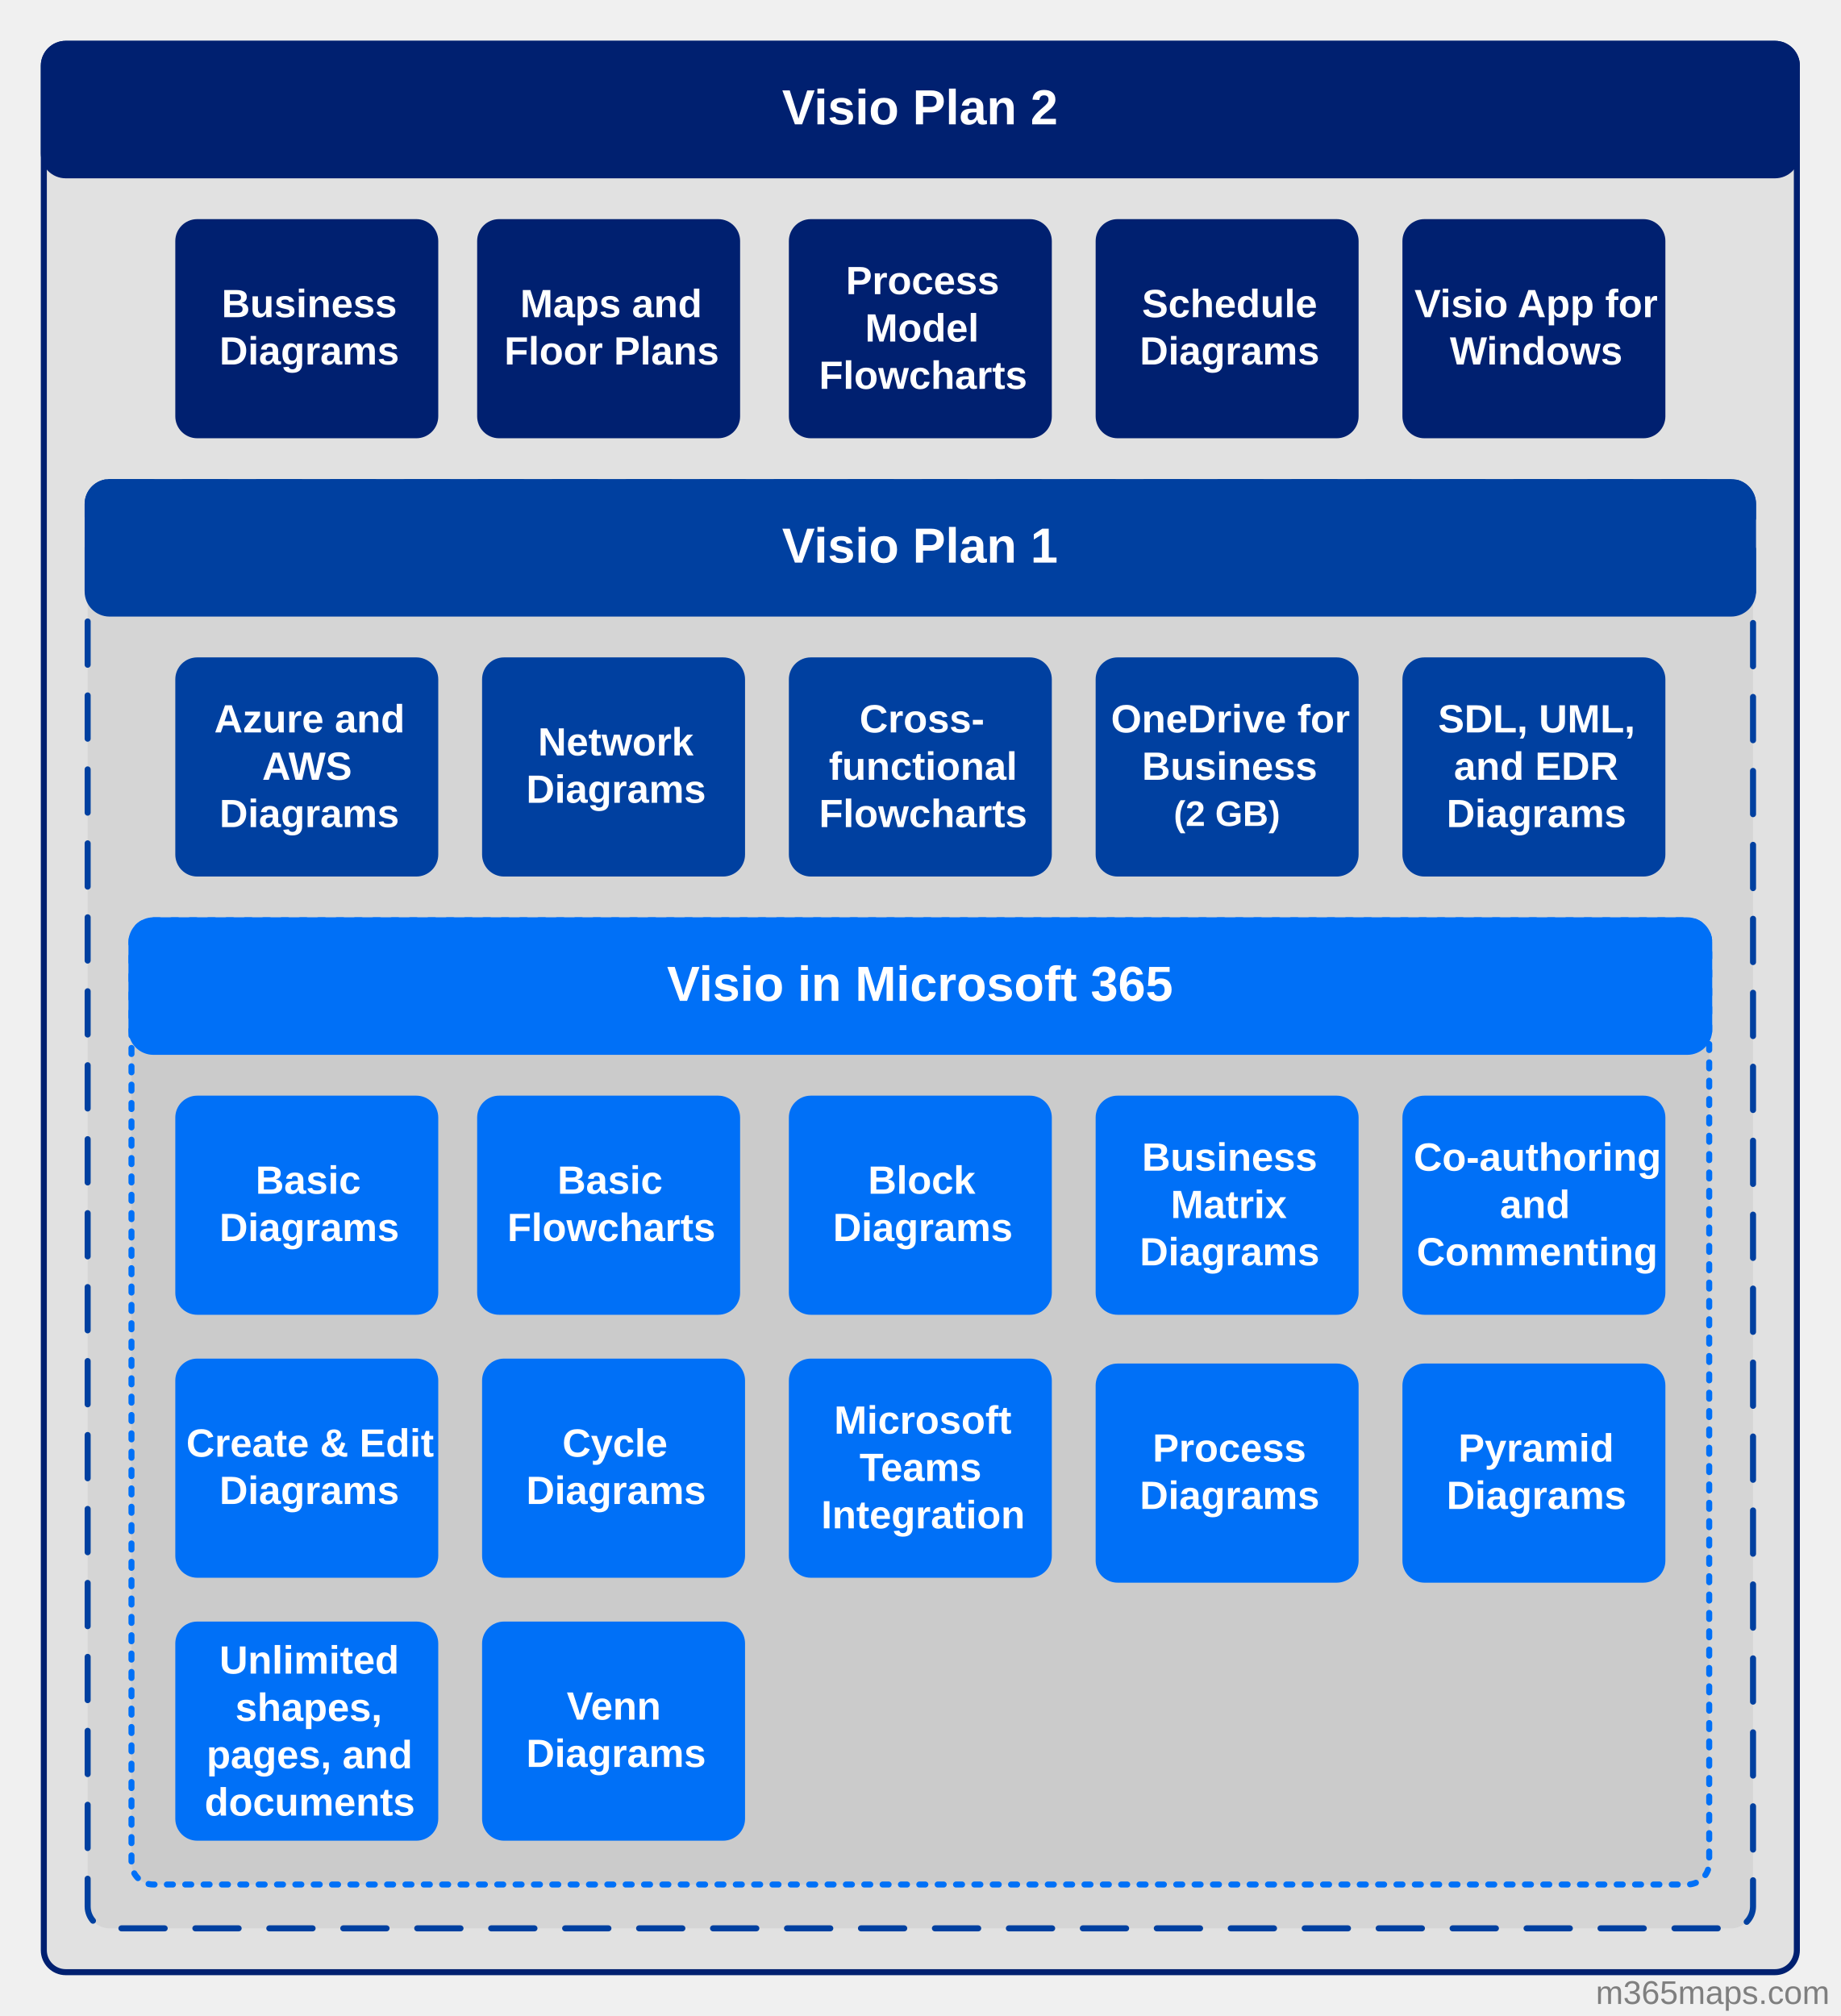
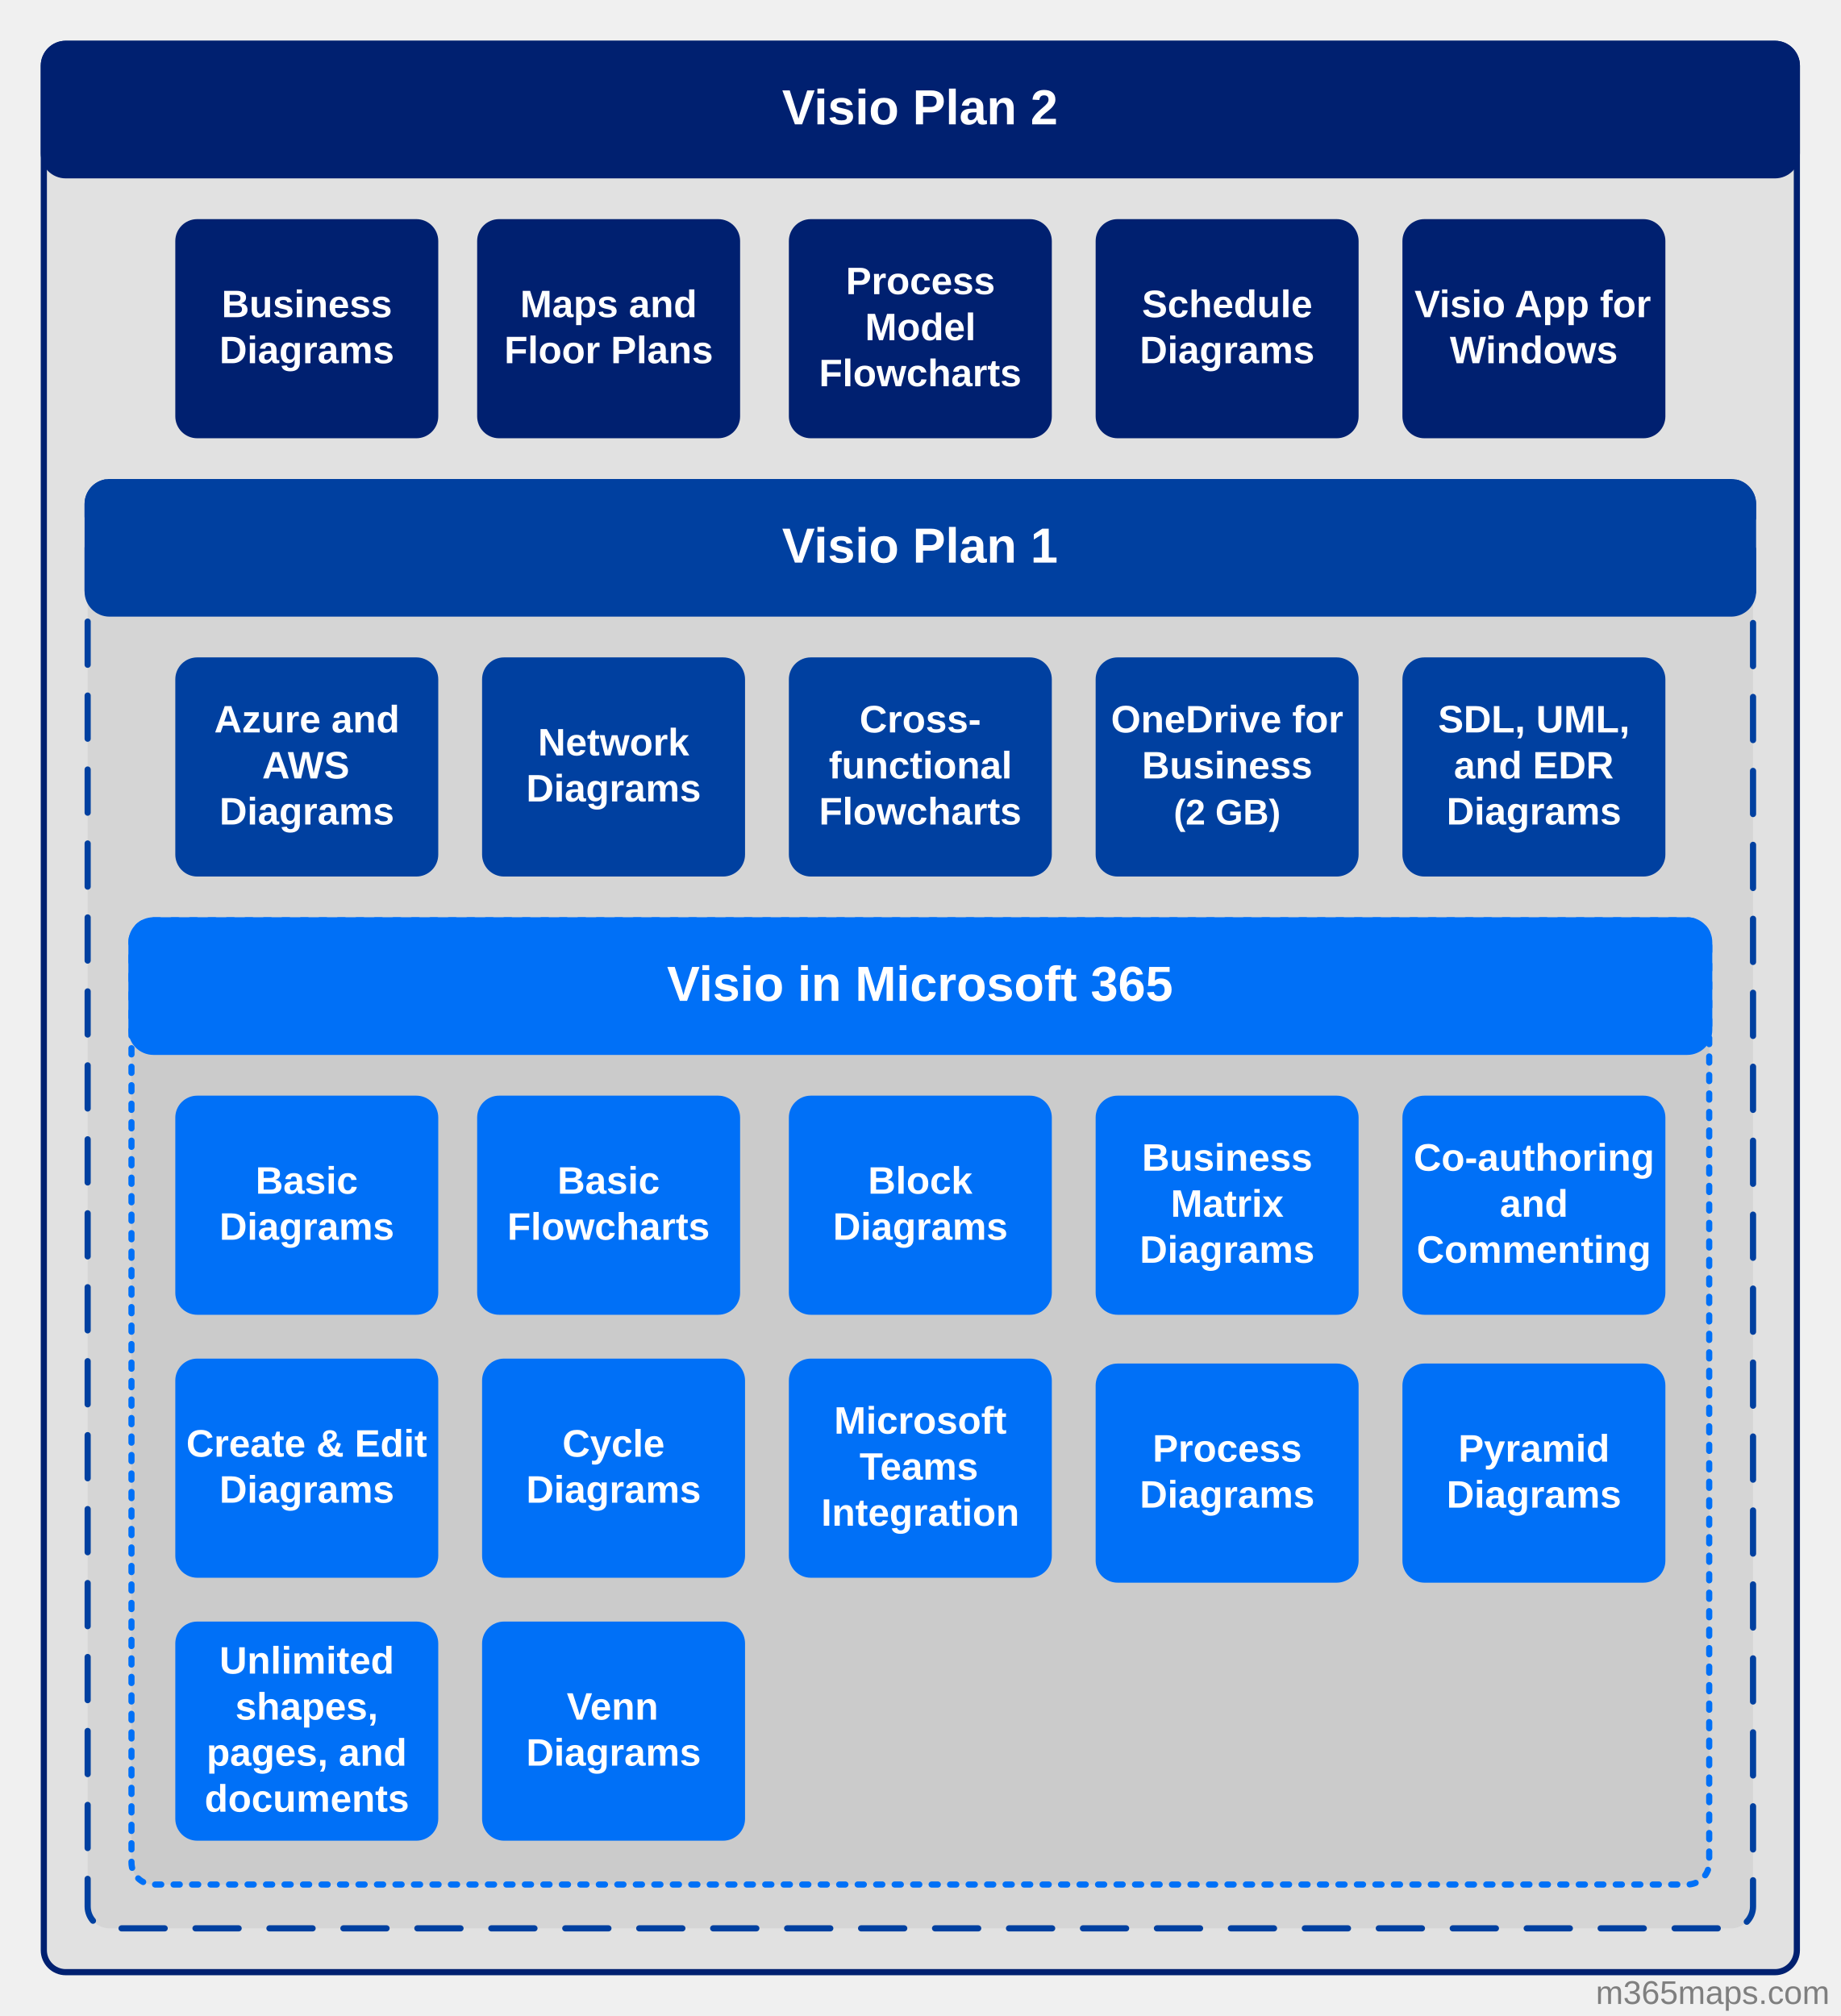
<svg xmlns="http://www.w3.org/2000/svg" width="672" height="736" viewBox="0 0 672 736" class="a">
  <style>
- .b {fill:#a5a5a5;fill-opacity:0.2;stroke:#002070;stroke-linecap:round;stroke-linejoin:round;stroke-width:2.2}
- .c {fill:#a5a5a5;fill-opacity:0.2;stroke:#0040a0;stroke-dasharray:15.8,11.2;stroke-linecap:round;stroke-linejoin:round;stroke-width:2.2}
- .d {fill:#a6a6a6;fill-opacity:0.2;stroke:#0070f7;stroke-dasharray:2.2,4.5;stroke-linecap:round;stroke-linejoin:round;stroke-width:2.2}
- .e {fill:#0040a0;stroke:#0040a0;stroke-linecap:round;stroke-linejoin:round;stroke-width:2.2}
+ .b {fill:#a5a5a5;fill-opacity:0.2;stroke:#002070;stroke-linecap:round;stroke-linejoin:round;stroke-width:2.25}
+ .c {fill:#a5a5a5;fill-opacity:0.2;stroke:#0040a0;stroke-dasharray:15.75,11.25;stroke-linecap:round;stroke-linejoin:round;stroke-width:2.25}
+ .d {fill:#a6a6a6;fill-opacity:0.2;stroke:#0070f7;stroke-dasharray:2.25,4.5;stroke-linecap:round;stroke-linejoin:round;stroke-width:2.25}
+ .e {fill:#0040a0;stroke:#0040a0;stroke-linecap:round;stroke-linejoin:round;stroke-width:2.25}
.f {fill:#ffffff;font-family:Arial;font-size:1.5em;font-weight:bold}
- .g {fill:#002070;stroke:#002070;stroke-linecap:round;stroke-linejoin:round;stroke-width:2.2}
- .h {fill:#0070f7;stroke:#0070f7;stroke-linecap:round;stroke-linejoin:round;stroke-width:2.2}
+ .g {fill:#002070;stroke:#002070;stroke-linecap:round;stroke-linejoin:round;stroke-width:2.25}
+ .h {fill:#0070f7;stroke:#0070f7;stroke-linecap:round;stroke-linejoin:round;stroke-width:2.25}
.i {fill:#0070f7;stroke:none;stroke-linecap:round;stroke-linejoin:round;stroke-width:2.5}
- .j {fill:#ffffff;font-family:Arial;font-size:1.2em;font-weight:bold}
+ .j {fill:#ffffff;font-family:Arial;font-size:1.167em;font-weight:bold}
.k {font-size:1em}
.l {fill:#0040a0;stroke:none;stroke-linecap:round;stroke-linejoin:round;stroke-width:2.5}
.m {fill:#002070;stroke:none;stroke-linecap:round;stroke-linejoin:round;stroke-width:2.5}
.n {fill:#0040a0;stroke:none;stroke-linecap:round;stroke-linejoin:round;stroke-width:1}
- .o {font-size:0.9em}
- .p {fill:none;stroke:none;stroke-linecap:round;stroke-linejoin:round;stroke-width:0.8}
+ .o {font-size:0.929em}
+ .p {fill:none;stroke:none;stroke-linecap:round;stroke-linejoin:round;stroke-width:0.75}
.q {fill:#7f7f7f;font-family:Arial;font-size:1em}
.a {fill:none;fill-rule:evenodd;font-size:12px;overflow:visible;stroke-linecap:square;stroke-miterlimit:3}
</style>
  <rect x="16" y="16" width="640" height="704" rx="8" ry="8" class="b" />
  <rect x="32" y="176" width="608" height="528" rx="8" ry="8" class="c" />
  <rect x="48" y="336" width="576" height="352" rx="8" ry="8" class="d" />
  <a target="_blank" href="https://www.microsoft.com/microsoft-365/visio/visio-plan-1">
    <rect x="32" y="176" width="608" height="48" rx="8" ry="8" class="e" />
    <text x="285.5" y="205.4" class="f">Visio Plan 1</text>
  </a>
  <a target="_blank" href="https://www.microsoft.com/microsoft-365/visio/visio-plan-2">
    <rect x="16" y="16" width="640" height="48" rx="8" ry="8" class="g" />
    <text x="285.5" y="45.4" class="f">Visio Plan 2</text>
  </a>
  <a target="_blank" href="https://support.microsoft.com/office/e6647040-2fca-42ec-9fa5-d16a4e39e0ee">
    <rect x="48" y="336" width="576" height="48" rx="8" ry="8" class="h" />
    <text x="243.5" y="365.4" class="f">Visio in Microsoft 365</text>
  </a>
  <a target="_blank" href="https://support.microsoft.com/office/a89d509c-a03c-4e9f-b878-3b65fce90ca9#bm5">
    <rect x="512" y="497.8" width="96" height="80" rx="8" ry="8" class="i" />
    <text x="532.4" y="533.6" class="j">Pyramid <tspan x="528.1" dy="1.2em" class="k">Diagrams</tspan>
    </text>
  </a>
  <a target="_blank" href="https://support.microsoft.com/office/e207d975-4a51-4bfa-a356-eeec314bd276">
    <rect x="174.2" y="400" width="96" height="80" rx="8" ry="8" class="i" />
    <text x="203.5" y="435.8" class="j">Basic <tspan x="185.2" dy="1.2em" class="k">Flowcharts</tspan>
    </text>
  </a>
  <a target="_blank" href="https://support.microsoft.com/office/f7e11f20-45d9-4c31-92c9-16a87a6b6fee">
    <rect x="288" y="400" width="96" height="80" rx="8" ry="8" class="i" />
    <text x="316.9" y="435.8" class="j">Block <tspan x="304.1" dy="1.2em" class="k">Diagrams</tspan>
    </text>
  </a>
  <a target="_blank" href="https://support.microsoft.com/office/f064cd25-d7d5-47b8-87e1-ecb3c39cc165">
    <rect x="400" y="497.8" width="96" height="80" rx="8" ry="8" class="i" />
    <text x="420.8" y="533.6" class="j">Process <tspan x="416.1" dy="1.2em" class="k">Diagrams</tspan>
    </text>
  </a>
  <a target="_blank" href="https://support.microsoft.com/office/a89d509c-a03c-4e9f-b878-3b65fce90ca9#bm4">
    <rect x="400" y="400" width="96" height="80" rx="8" ry="8" class="i" />
    <text x="416.9" y="427.4" class="j">Business <tspan x="427.4" dy="1.2em" class="k">Matrix </tspan>
      <tspan x="416.1" dy="1.2em" class="k">Diagrams</tspan>
    </text>
  </a>
  <a target="_blank" href="https://support.microsoft.com/office/413c0b5a-0d52-4ace-af85-8b9bf115bbbf#OfficeVersion=Web">
    <rect x="512" y="400" width="96" height="80" rx="8" ry="8" class="i" />
    <text x="516.1" y="427.4" class="j">Co-authoring <tspan x="547.6" dy="1.2em" class="k">and </tspan>
      <tspan x="517.2" dy="1.2em" class="k">Commenting</tspan>
    </text>
  </a>
  <a target="_blank" href="https://support.microsoft.com/office/453ca3a8-3ae8-437b-88c7-38cd44e55d28">
    <rect x="64" y="400" width="96" height="80" rx="8" ry="8" class="i" />
    <text x="93.3" y="435.8" class="j">Basic <tspan x="80.1" dy="1.2em" class="k">Diagrams</tspan>
    </text>
  </a>
  <a target="_blank" href="https://support.microsoft.com/office/a3b38418-35e7-4df4-8e4a-ba6a4fa0562a">
    <rect x="64" y="592" width="96" height="80" rx="8" ry="8" class="i" />
    <text x="80.1" y="611" class="j">Unlimited <tspan x="85.9" dy="1.2em" class="k">shapes, </tspan>
      <tspan x="75.4" dy="1.2em" class="k">pages, and </tspan>
      <tspan x="74.7" dy="1.2em" class="k">documents</tspan>
    </text>
  </a>
  <a target="_blank" href="https://support.microsoft.com/office/f2020ce6-c20f-4342-84f7-bf4e7488843a">
    <rect x="176" y="240" width="96" height="80" rx="8" ry="8" class="l" />
    <text x="196.4" y="275.8" class="j">Network <tspan x="192.1" dy="1.2em" class="k">Diagrams</tspan>
    </text>
  </a>
  <a target="_blank" href="https://support.microsoft.com/office/efbb25e7-c80e-42e1-b1ad-7ef630ff01b7">
    <rect x="64" y="240" width="96" height="80" rx="8" ry="8" class="l" />
    <text x="78.2" y="267.4" class="j">Azure and <tspan x="95.7" dy="1.2em" class="k">AWS </tspan>
      <tspan x="80.1" dy="1.2em" class="k">Diagrams</tspan>
    </text>
  </a>
  <a target="_blank" href="https://support.microsoft.com/office/4a403033-9787-454f-b87e-b88452c47a21">
    <rect x="288" y="240" width="96" height="80" rx="8" ry="8" class="l" />
    <text x="313.8" y="267.4" class="j">Cross-<tspan x="302.6" dy="1.2em" class="k">functional </tspan>
      <tspan x="299" dy="1.2em" class="k">Flowcharts</tspan>
    </text>
  </a>
  <a target="_blank" href="https://support.microsoft.com/office/ca4e3ae9-d413-4c94-8a7a-38dac30cbed6#OfficeVersion=Web">
    <rect x="512" y="240" width="96" height="80" rx="8" ry="8" class="l" />
    <text x="525" y="267.4" class="j">SDL, UML, <tspan x="530.8" dy="1.2em" class="k">and EDR </tspan>
      <tspan x="528.1" dy="1.2em" class="k">Diagrams</tspan>
    </text>
  </a>
  <a target="_blank" href="https://support.microsoft.com/office/fa9b7a59-3099-4637-820c-1b41b24fc2a7">
    <rect x="176" y="496" width="96" height="80" rx="8" ry="8" class="i" />
    <text x="205.3" y="531.8" class="j">Cycle <tspan x="192.1" dy="1.2em" class="k">Diagrams</tspan>
    </text>
  </a>
  <a target="_blank" href="https://support.microsoft.com/office/06f04845-91b8-4e8f-881f-a43c970735fc">
    <rect x="64" y="496" width="96" height="80" rx="8" ry="8" class="i" />
    <text x="68" y="531.8" class="j">Create &amp; Edit <tspan x="80.1" dy="1.2em" class="k">Diagrams</tspan>
    </text>
  </a>
  <a target="_blank" href="https://support.microsoft.com/office/ec17da08-64aa-4ead-9b9b-35e821645791">
    <rect x="174.2" y="80" width="96" height="80" rx="8" ry="8" class="m" />
    <text x="189.9" y="115.8" class="j">Maps and <tspan x="184.1" dy="1.2em" class="k">Floor Plans</tspan>
    </text>
  </a>
  <a target="_blank" href="https://support.microsoft.com/office/fff03563-1df0-4586-b753-2970b1f81bfa">
    <rect x="288" y="80" width="96" height="80" rx="8" ry="8" class="m" />
    <text x="308.8" y="107.4" class="j">Process <tspan x="315.8" dy="1.2em" class="k">Model </tspan>
      <tspan x="299" dy="1.2em" class="k">Flowcharts</tspan>
    </text>
  </a>
  <a target="_blank" href="https://support.microsoft.com/office/49902c25-587d-4b81-98f3-124485bf8083">
    <rect x="400" y="80" width="96" height="80" rx="8" ry="8" class="m" />
    <text x="416.9" y="115.8" class="j">Schedule <tspan x="416.1" dy="1.2em" class="k">Diagrams</tspan>
    </text>
  </a>
  <a target="_blank" href="https://support.microsoft.com/office/447d65f4-79a3-411d-811d-bfdea7f83e2d">
    <rect x="176" y="592" width="96" height="80" rx="8" ry="8" class="i" />
    <text x="206.9" y="627.8" class="j">Venn <tspan x="192.1" dy="1.2em" class="k">Diagrams</tspan>
    </text>
  </a>
  <a target="_blank" href="https://support.microsoft.com/office/fa9b7a59-3099-4637-820c-1b41b24fc2a7#ID0EAABAAA=BusinessChartsTab&amp;ID0EBD=businesschartstab">
    <rect x="64" y="80" width="96" height="80" rx="8" ry="8" class="m" />
    <text x="80.9" y="115.8" class="j">Business <tspan x="80.1" dy="1.2em" class="k">Diagrams</tspan>
    </text>
  </a>
  <a target="_blank" href="https://support.microsoft.com/topic/9b200289-dbac-4823-85bd-628a5c7bb0ae">
    <rect x="288" y="496" width="96" height="80" rx="8" ry="8" class="i" />
    <text x="304.5" y="523.4" class="j">Microsoft <tspan x="313.8" dy="1.2em" class="k">Teams </tspan>
      <tspan x="299.8" dy="1.2em" class="k">Integration</tspan>
    </text>
  </a>
  <a target="_blank" href="https://support.microsoft.com/office/f98f21e3-aa02-4827-9167-ddab5b025710">
    <rect x="512" y="80" width="96" height="80" rx="8" ry="8" class="m" />
    <text x="516.4" y="115.8" class="j">Visio App for <tspan x="529.3" dy="1.2em" class="k">Windows</tspan>
    </text>
  </a>
  <a target="_blank" href="https://learn.microsoft.com/office365/servicedescriptions/onedrive-for-business-service-description">
-     <rect x="400" y="240" width="96" height="80" rx="8" ry="8" class="n" />
+     <rect x="400" y="240" width="96" height="80" rx="8" ry="8" class="n" data-feature="96B3F2C3-1008-4F45-B714-7B8DCBFB3119" />
    <text x="405.6" y="267.4" class="j">OneDrive for <tspan x="416.9" dy="1.2em" class="k">Business </tspan>
-       <tspan x="428.5" dy="1.3em" class="o">(2 GB)</tspan>
+       <tspan x="428.5" dy="1.292em" class="o">(2 GB)</tspan>
    </text>
  </a>
  <a target="_blank" href="https://m365maps.com/">
-     <rect y="720" width="672" height="16" class="p" />
+     <rect x="0" y="720" width="672" height="16" class="p" />
    <text x="582.6" y="731.6" class="q">m365maps.com</text>
  </a>
</svg>
